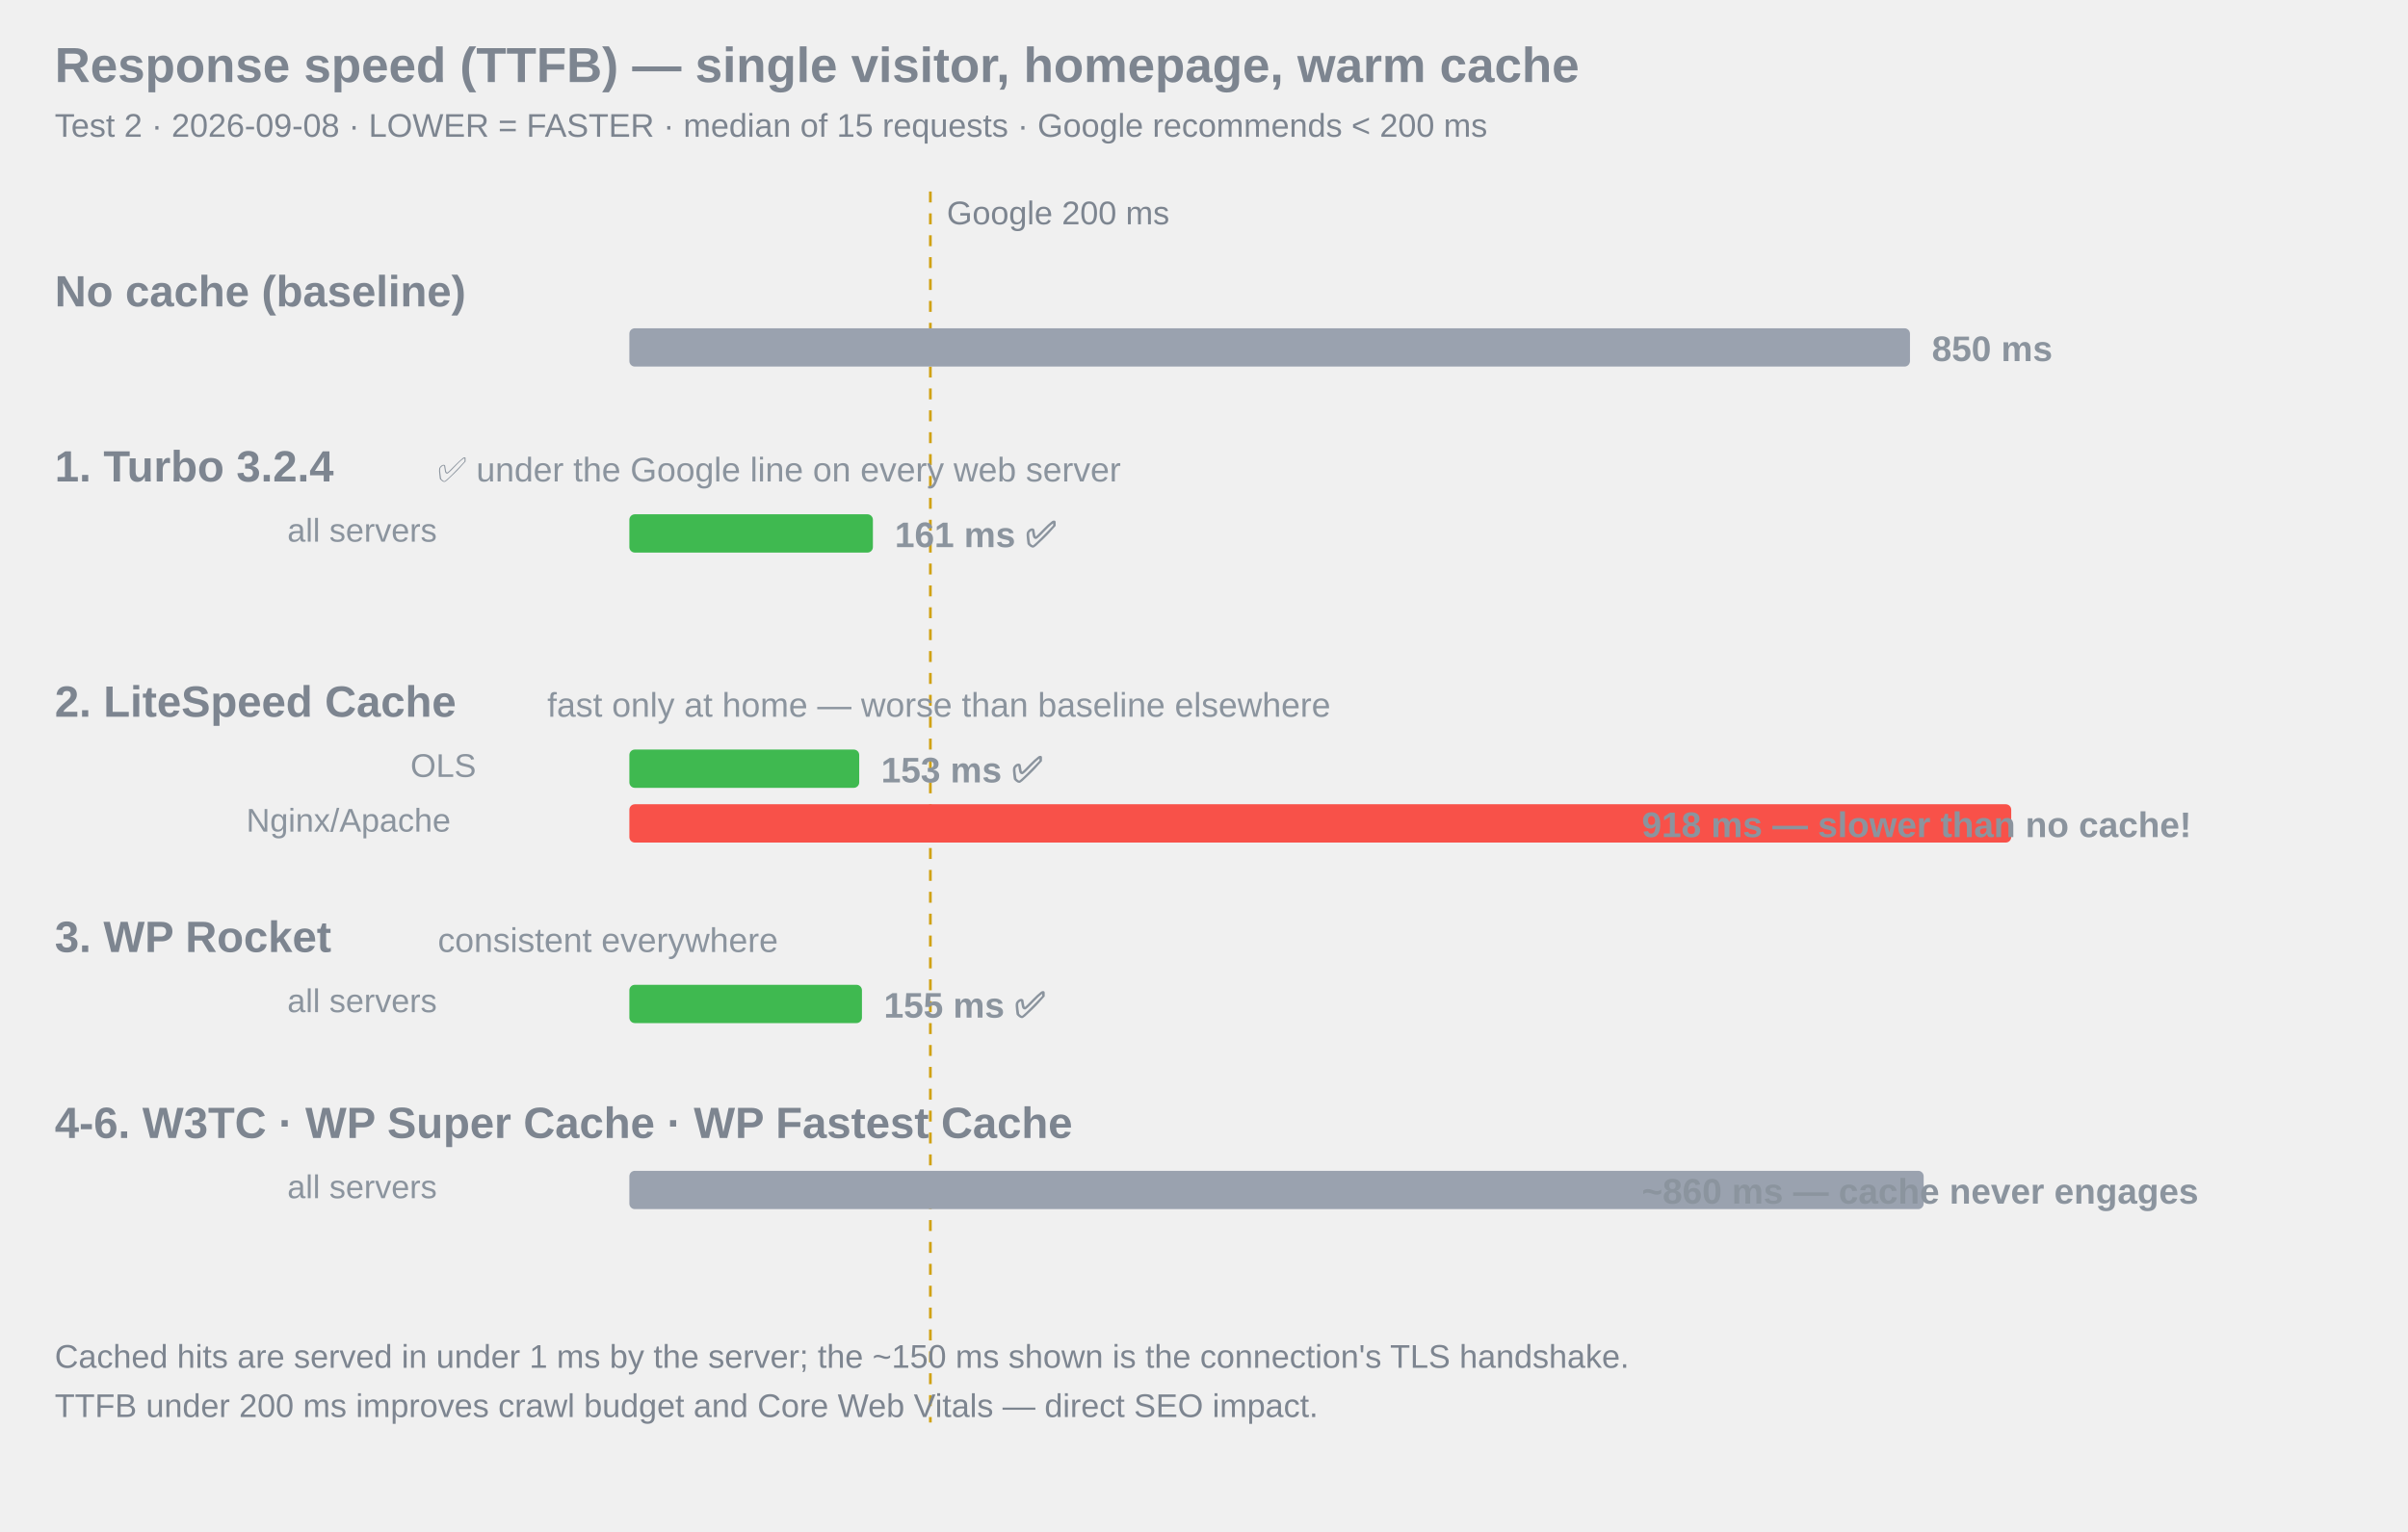
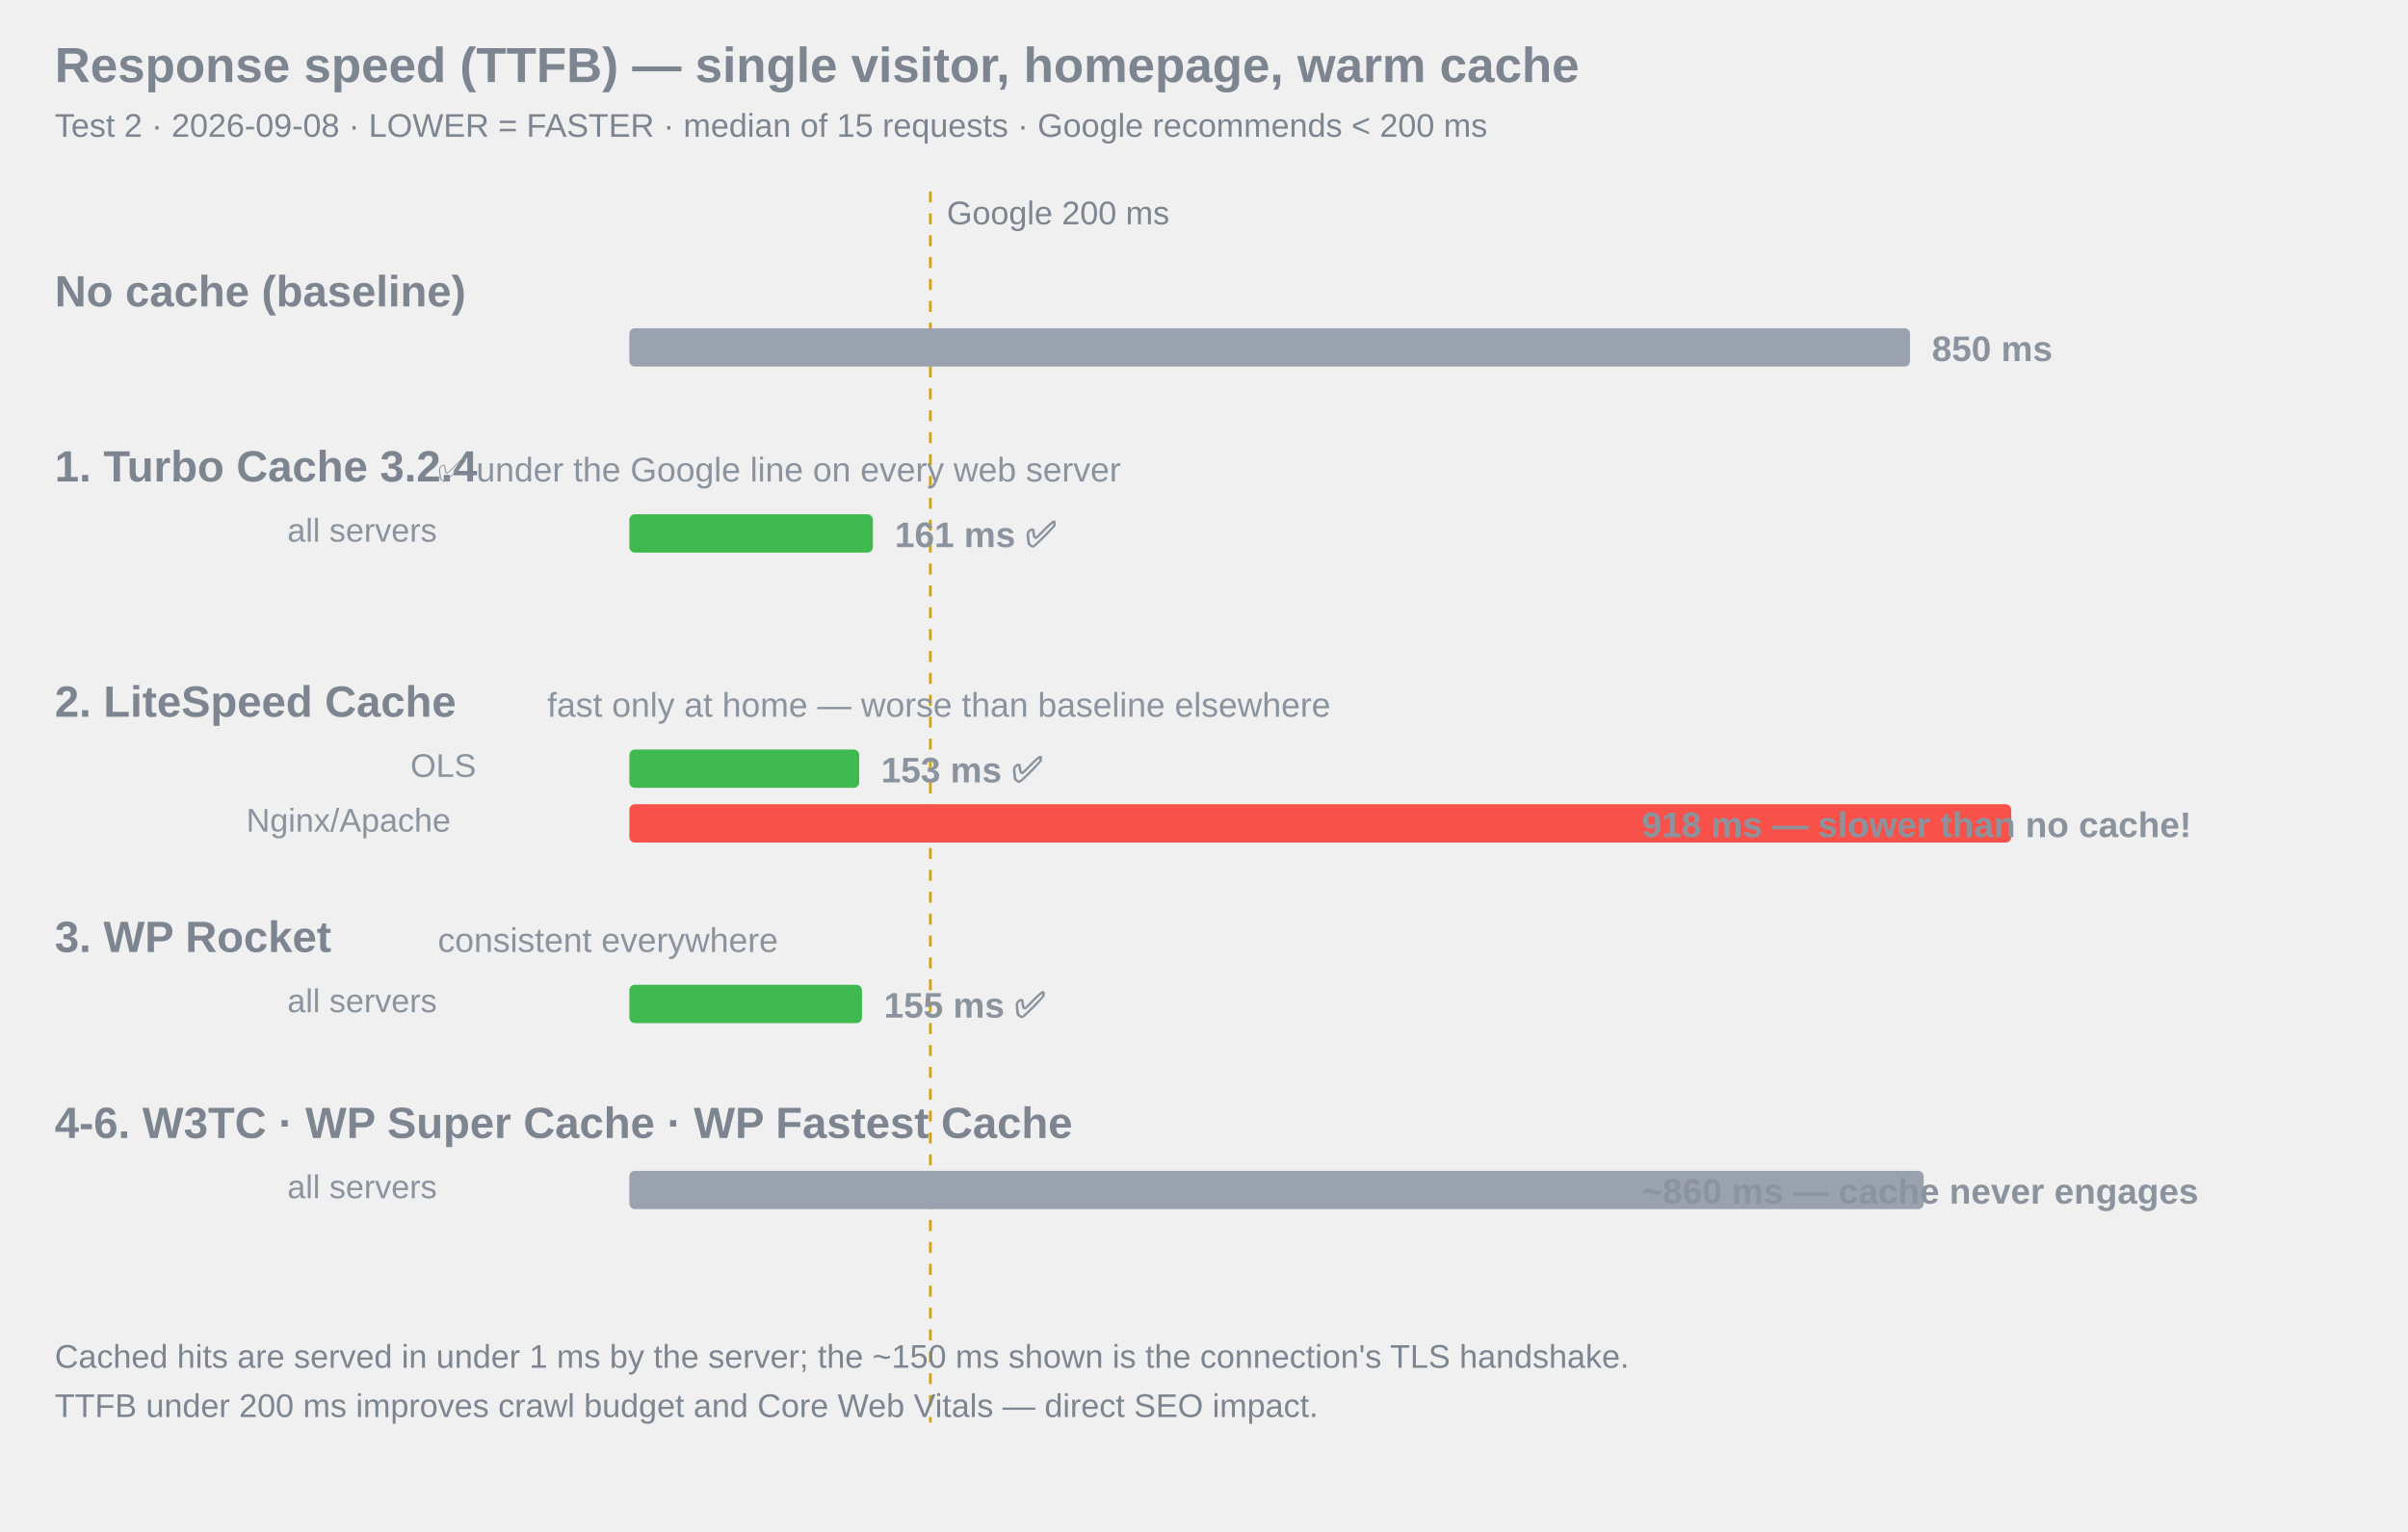
<svg xmlns="http://www.w3.org/2000/svg" viewBox="0 0 880 560" font-family="Segoe UI, Tahoma, Arial, sans-serif">
  <style>
    .plug { font-size: 16px; font-weight: 700; fill: #7d8590; }
    .note { font-size: 12.5px; fill: #8b949e; }
    .srv  { font-size: 12px; fill: #8b949e; }
    .val  { font-size: 13px; font-weight: 700; fill: #8b949e; }
    .hdr  { font-size: 18px; font-weight: 700; fill: #7d8590; }
    .sub  { font-size: 12px; fill: #7d8590; }
    .good { fill: #3fb950; } .mid { fill: #d0a215; } .bad { fill: #f85149; } .bse { fill: #9aa2af; }
  </style>
  <text x="20" y="30" class="hdr">Response speed (TTFB) — single visitor, homepage, warm cache</text>
  <text x="20" y="50" class="sub">Test 2 · 2026-09-08 · LOWER = FASTER · median of 15 requests · Google recommends &lt; 200 ms</text>
  <line x1="340" y1="70" x2="340" y2="520" stroke="#d0a215" stroke-dasharray="4 4" stroke-width="1" />
  <text x="346" y="82" class="sub" fill="#d0a215">Google 200 ms</text>
  <text x="20" y="112" class="plug" fill="#9aa2af">No cache (baseline)</text>
  <rect x="230" y="120" width="468" height="14" rx="2" class="bse" />
  <text x="706" y="132" class="val">850 ms</text>
-   <text x="20" y="176" class="plug" fill="#a371f7">1. Turbo 3.2.4</text>
+   <text x="20" y="176" class="plug" fill="#a371f7">1. Turbo Cache 3.2.4</text>
  <text x="160" y="176" class="note">✅ under the Google line on every web server</text>
  <text x="105" y="198" class="srv">all servers</text>
  <rect x="230" y="188" width="89" height="14" rx="2" class="good" />
  <text x="327" y="200" class="val">161 ms ✅</text>
  <text x="20" y="262" class="plug">2. LiteSpeed Cache</text>
  <text x="200" y="262" class="note">fast only at home — worse than baseline elsewhere</text>
  <text x="150" y="284" class="srv">OLS</text>
  <rect x="230" y="274" width="84" height="14" rx="2" class="good" />
  <text x="322" y="286" class="val">153 ms ✅</text>
  <text x="90" y="304" class="srv">Nginx/Apache</text>
  <rect x="230" y="294" width="505" height="14" rx="2" class="bad" />
  <text x="600" y="306" class="val" fill="#fff">918 ms — slower than no cache!</text>
  <text x="20" y="348" class="plug">3. WP Rocket</text>
  <text x="160" y="348" class="note">consistent everywhere</text>
  <text x="105" y="370" class="srv">all servers</text>
  <rect x="230" y="360" width="85" height="14" rx="2" class="good" />
  <text x="323" y="372" class="val">155 ms ✅</text>
  <text x="20" y="416" class="plug">4-6. W3TC · WP Super Cache · WP Fastest Cache</text>
  <text x="105" y="438" class="srv">all servers</text>
  <rect x="230" y="428" width="473" height="14" rx="2" class="bse" />
  <text x="600" y="440" class="val" fill="#fff">~860 ms — cache never engages</text>
  <text x="20" y="500" class="sub">Cached hits are served in under 1 ms by the server; the ~150 ms shown is the connection's TLS handshake.</text>
  <text x="20" y="518" class="sub">TTFB under 200 ms improves crawl budget and Core Web Vitals — direct SEO impact.</text>
</svg>
